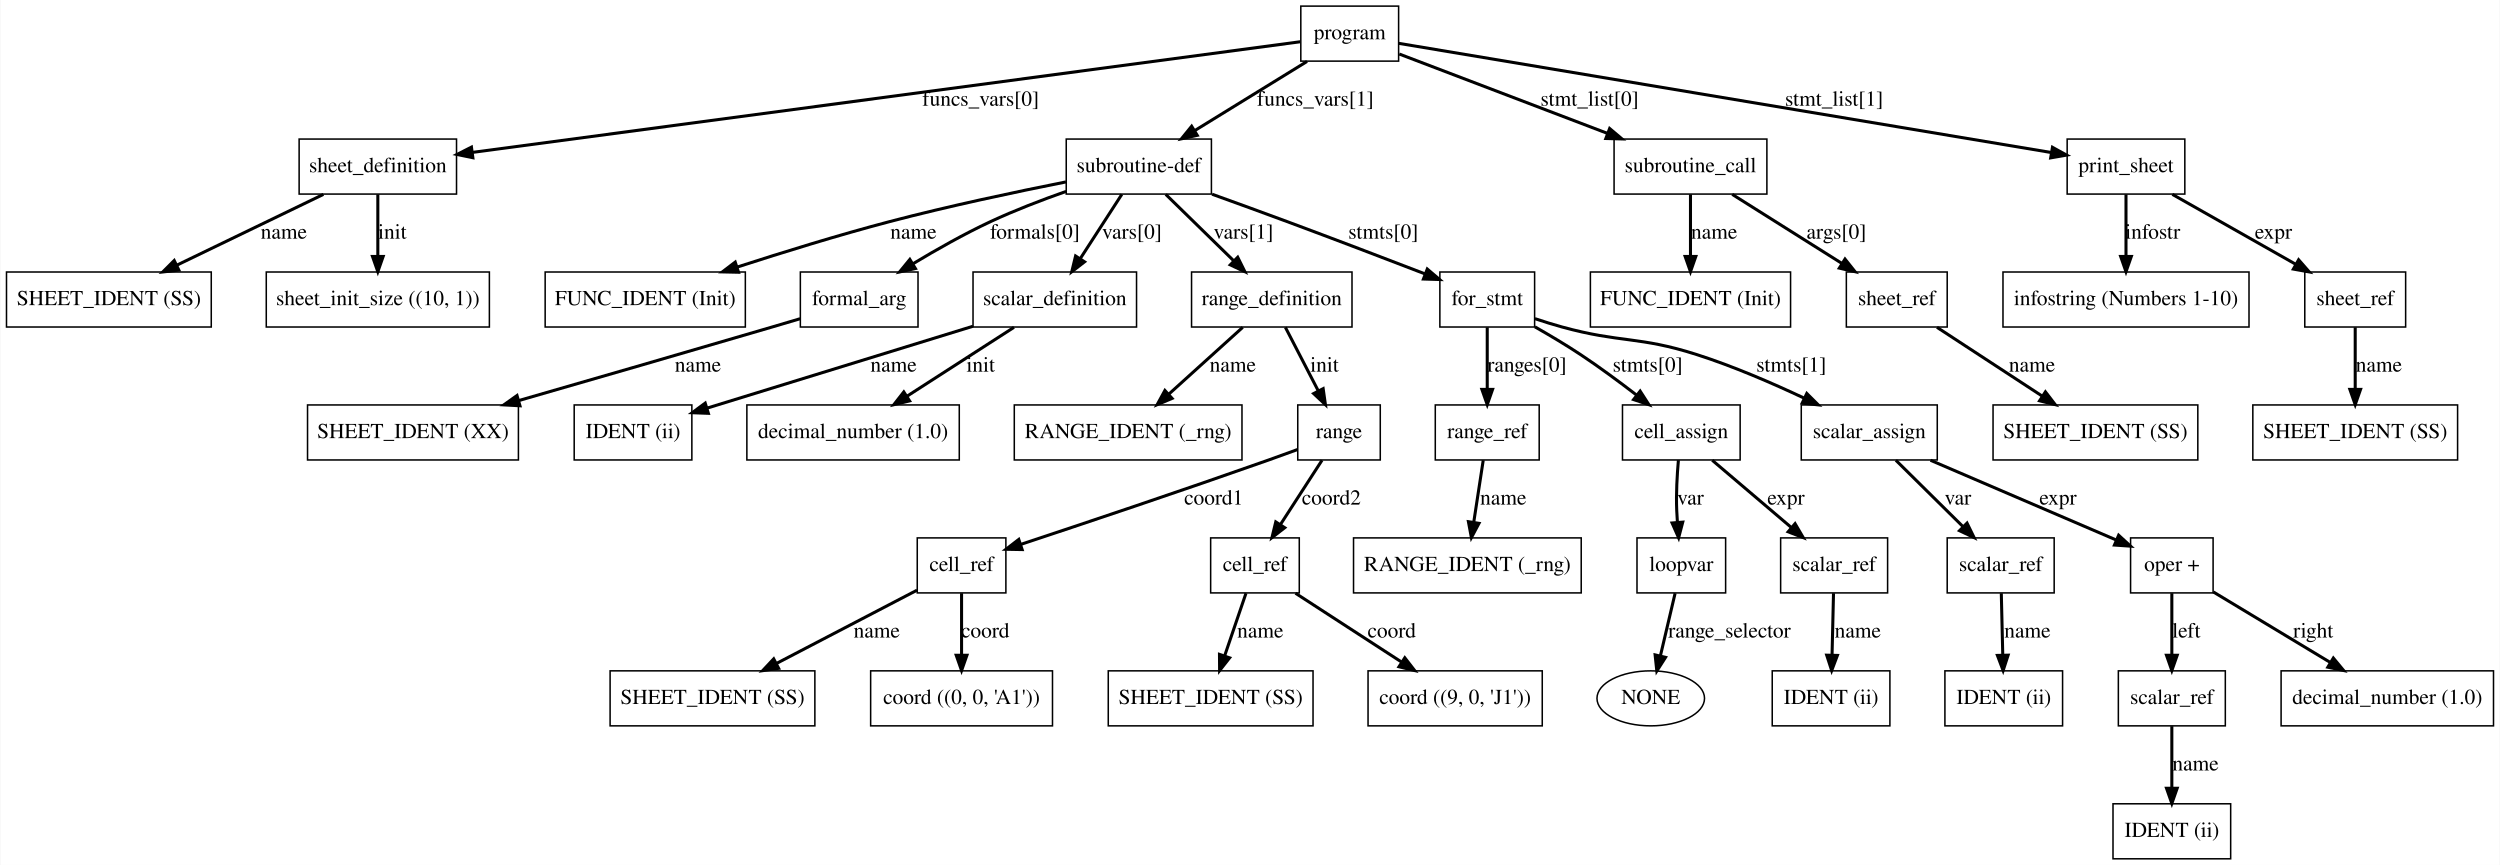
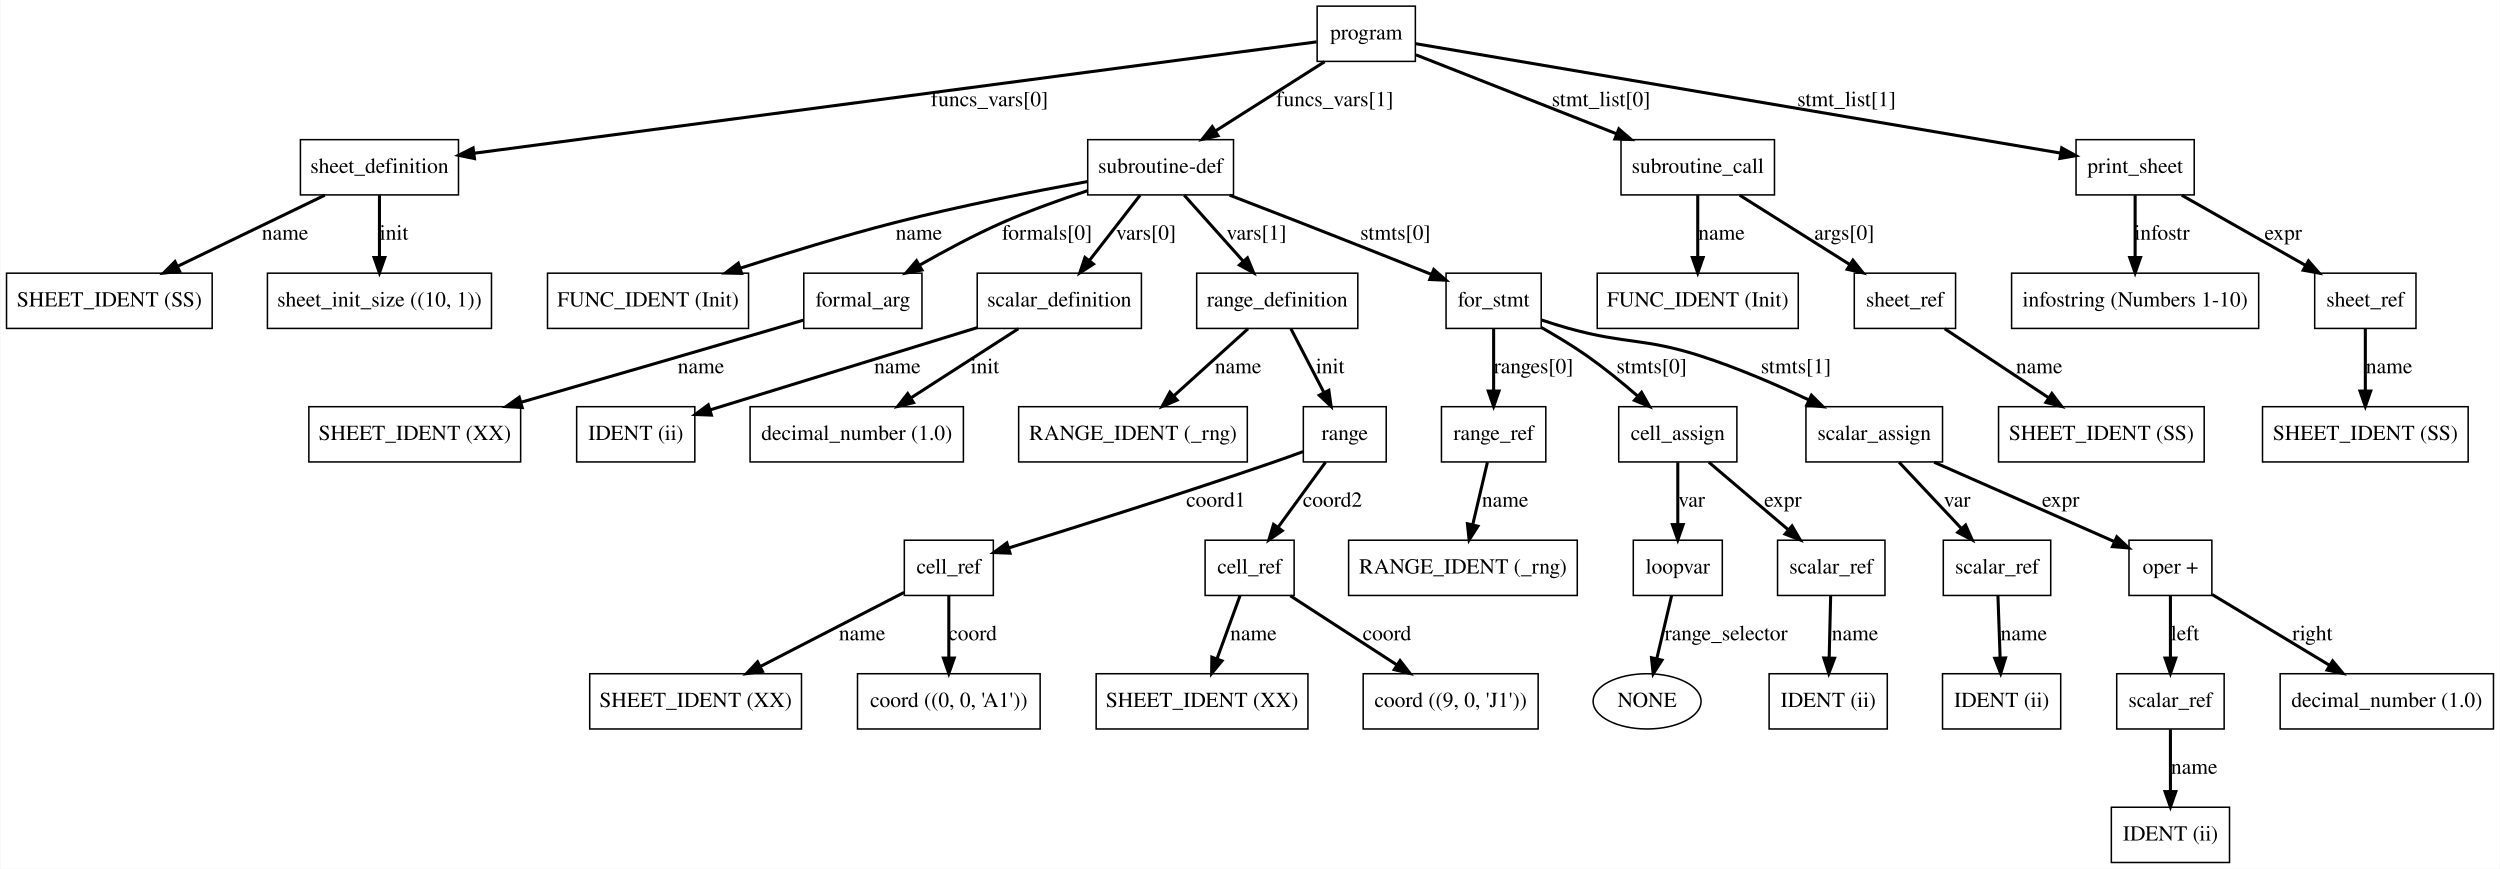
- <svg xmlns="http://www.w3.org/2000/svg" width="1636pt" height="566pt" viewBox="0.00 0.00 1635.50 566.00">
+ <svg xmlns="http://www.w3.org/2000/svg" width="1629pt" height="566pt" viewBox="0.00 0.00 1628.50 566.00">
  <g id="graph0" class="graph" transform="scale(1 1) rotate(0) translate(4 562)">
-     <polygon fill="white" stroke="transparent" points="-4,4 -4,-562 1631.5,-562 1631.5,4 -4,4" />
+     <polygon fill="white" stroke="transparent" points="-4,4 -4,-562 1624.5,-562 1624.5,4 -4,4" />
    <g id="node1" class="node">
-       <polygon fill="none" stroke="black" points="911,-558 847,-558 847,-522 911,-522 911,-558" />
-       <text text-anchor="middle" x="879" y="-536.3" font-family="Times,serif" font-size="14.00">program</text>
+       <polygon fill="none" stroke="black" points="918,-558 854,-558 854,-522 918,-522 918,-558" />
+       <text text-anchor="middle" x="886" y="-536.3" font-family="Times,serif" font-size="14.00">program</text>
    </g>
    <g id="node2" class="node">
      <polygon fill="none" stroke="black" points="294.5,-471 191.5,-471 191.5,-435 294.5,-435 294.5,-471" />
      <text text-anchor="middle" x="243" y="-449.3" font-family="Times,serif" font-size="14.00">sheet_definition</text>
    </g>
    <g id="edge3" class="edge">
-       <path fill="none" stroke="black" stroke-width="2" d="M846.59,-534.67C745.93,-521.22 437.55,-480 304.82,-462.26" />
-       <polygon fill="black" stroke="black" stroke-width="2" points="305.19,-458.78 294.81,-460.92 304.26,-465.72 305.19,-458.78" />
-       <text text-anchor="middle" x="637.5" y="-492.8" font-family="Times,serif" font-size="14.00">funcs_vars[0]</text>
+       <path fill="none" stroke="black" stroke-width="2" d="M853.67,-534.73C752.16,-521.31 438.56,-479.85 304.65,-462.15" />
+       <polygon fill="black" stroke="black" stroke-width="2" points="304.93,-458.66 294.55,-460.81 304.01,-465.6 304.93,-458.66" />
+       <text text-anchor="middle" x="640.5" y="-492.8" font-family="Times,serif" font-size="14.00">funcs_vars[0]</text>
    </g>
    <g id="node5" class="node">
-       <polygon fill="none" stroke="black" points="788.5,-471 693.5,-471 693.5,-435 788.5,-435 788.5,-471" />
-       <text text-anchor="middle" x="741" y="-449.3" font-family="Times,serif" font-size="14.00">subroutine-def</text>
+       <polygon fill="none" stroke="black" points="799.5,-471 704.5,-471 704.5,-435 799.5,-435 799.5,-471" />
+       <text text-anchor="middle" x="752" y="-449.3" font-family="Times,serif" font-size="14.00">subroutine-def</text>
    </g>
    <g id="edge34" class="edge">
-       <path fill="none" stroke="black" stroke-width="2" d="M851.07,-521.8C829.94,-508.78 800.72,-490.78 777.69,-476.6" />
-       <polygon fill="black" stroke="black" stroke-width="2" points="779.23,-473.44 768.88,-471.18 775.56,-479.4 779.23,-473.44" />
-       <text text-anchor="middle" x="856.5" y="-492.8" font-family="Times,serif" font-size="14.00">funcs_vars[1]</text>
+       <path fill="none" stroke="black" stroke-width="2" d="M858.88,-521.8C838.36,-508.78 809.98,-490.78 787.63,-476.6" />
+       <polygon fill="black" stroke="black" stroke-width="2" points="789.4,-473.58 779.08,-471.18 785.65,-479.49 789.4,-473.58" />
+       <text text-anchor="middle" x="865.5" y="-492.8" font-family="Times,serif" font-size="14.00">funcs_vars[1]</text>
    </g>
    <g id="node36" class="node">
      <polygon fill="none" stroke="black" points="1152,-471 1052,-471 1052,-435 1152,-435 1152,-471" />
      <text text-anchor="middle" x="1102" y="-449.3" font-family="Times,serif" font-size="14.00">subroutine_call</text>
    </g>
    <g id="edge38" class="edge">
-       <path fill="none" stroke="black" stroke-width="2" d="M911.43,-526.64C947.14,-513.03 1005.15,-490.92 1047.8,-474.66" />
-       <polygon fill="black" stroke="black" stroke-width="2" points="1049.1,-477.91 1057.2,-471.08 1046.61,-471.37 1049.1,-477.91" />
-       <text text-anchor="middle" x="1036" y="-492.8" font-family="Times,serif" font-size="14.00">stmt_list[0]</text>
+       <path fill="none" stroke="black" stroke-width="2" d="M918.34,-526.27C952.88,-512.68 1008.16,-490.93 1049.06,-474.83" />
+       <polygon fill="black" stroke="black" stroke-width="2" points="1050.58,-478 1058.6,-471.08 1048.02,-471.48 1050.58,-478" />
+       <text text-anchor="middle" x="1039" y="-492.8" font-family="Times,serif" font-size="14.00">stmt_list[0]</text>
    </g>
    <g id="node40" class="node">
      <polygon fill="none" stroke="black" points="1425.5,-471 1348.5,-471 1348.5,-435 1425.5,-435 1425.5,-471" />
      <text text-anchor="middle" x="1387" y="-449.3" font-family="Times,serif" font-size="14.00">print_sheet</text>
    </g>
    <g id="edge42" class="edge">
-       <path fill="none" stroke="black" stroke-width="2" d="M911.16,-533.62C997.51,-519.17 1234.83,-479.46 1338.02,-462.2" />
-       <polygon fill="black" stroke="black" stroke-width="2" points="1338.88,-465.6 1348.16,-460.5 1337.72,-458.7 1338.88,-465.6" />
-       <text text-anchor="middle" x="1196" y="-492.8" font-family="Times,serif" font-size="14.00">stmt_list[1]</text>
+       <path fill="none" stroke="black" stroke-width="2" d="M918.1,-533.55C1003.5,-519.06 1236.67,-479.51 1338.42,-462.24" />
+       <polygon fill="black" stroke="black" stroke-width="2" points="1339.16,-465.67 1348.43,-460.54 1337.99,-458.77 1339.16,-465.67" />
+       <text text-anchor="middle" x="1199" y="-492.8" font-family="Times,serif" font-size="14.00">stmt_list[1]</text>
    </g>
    <g id="node3" class="node">
      <polygon fill="none" stroke="black" points="134,-384 0,-384 0,-348 134,-348 134,-384" />
      <text text-anchor="middle" x="67" y="-362.3" font-family="Times,serif" font-size="14.00">SHEET_IDENT (SS)</text>
    </g>
    <g id="edge1" class="edge">
      <path fill="none" stroke="black" stroke-width="2" d="M207.38,-434.8C179.74,-421.45 141.25,-402.86 111.57,-388.52" />
      <polygon fill="black" stroke="black" stroke-width="2" points="112.79,-385.23 102.26,-384.03 109.75,-391.53 112.79,-385.23" />
      <text text-anchor="middle" x="181.5" y="-405.8" font-family="Times,serif" font-size="14.00">name</text>
    </g>
    <g id="node4" class="node">
      <polygon fill="none" stroke="black" points="316,-384 170,-384 170,-348 316,-348 316,-384" />
      <text text-anchor="middle" x="243" y="-362.3" font-family="Times,serif" font-size="14.00">sheet_init_size ((10, 1))</text>
    </g>
    <g id="edge2" class="edge">
      <path fill="none" stroke="black" stroke-width="2" d="M243,-434.8C243,-423.16 243,-407.55 243,-394.24" />
      <polygon fill="black" stroke="black" stroke-width="2" points="246.5,-394.18 243,-384.18 239.5,-394.18 246.5,-394.18" />
      <text text-anchor="middle" x="252.5" y="-405.8" font-family="Times,serif" font-size="14.00">init</text>
    </g>
    <g id="node6" class="node">
      <polygon fill="none" stroke="black" points="483.5,-384 352.5,-384 352.5,-348 483.5,-348 483.5,-384" />
      <text text-anchor="middle" x="418" y="-362.3" font-family="Times,serif" font-size="14.00">FUNC_IDENT (Init)</text>
    </g>
    <g id="edge4" class="edge">
-       <path fill="none" stroke="black" stroke-width="2" d="M693.3,-442.95C660.66,-436.47 616.49,-427.12 578,-417 544.75,-408.25 508.11,-396.93 478.29,-387.27" />
-       <polygon fill="black" stroke="black" stroke-width="2" points="479.05,-383.84 468.46,-384.07 476.88,-390.49 479.05,-383.84" />
-       <text text-anchor="middle" x="593.5" y="-405.8" font-family="Times,serif" font-size="14.00">name</text>
+       <path fill="none" stroke="black" stroke-width="2" d="M704.34,-443.71C669.43,-437.3 621.01,-427.74 579,-417 545.23,-408.36 508.03,-396.94 477.9,-387.19" />
+       <polygon fill="black" stroke="black" stroke-width="2" points="478.98,-383.86 468.38,-384.09 476.81,-390.52 478.98,-383.86" />
+       <text text-anchor="middle" x="594.5" y="-405.8" font-family="Times,serif" font-size="14.00">name</text>
    </g>
    <g id="node7" class="node">
      <polygon fill="none" stroke="black" points="596.5,-384 519.5,-384 519.5,-348 596.5,-348 596.5,-384" />
      <text text-anchor="middle" x="558" y="-362.3" font-family="Times,serif" font-size="14.00">formal_arg</text>
    </g>
    <g id="edge6" class="edge">
-       <path fill="none" stroke="black" stroke-width="2" d="M693.44,-436.76C677.48,-431.14 659.74,-424.34 644,-417 626.73,-408.94 608.37,-398.54 593.07,-389.32" />
-       <polygon fill="black" stroke="black" stroke-width="2" points="594.8,-386.27 584.44,-384.05 591.15,-392.25 594.8,-386.27" />
-       <text text-anchor="middle" x="673" y="-405.8" font-family="Times,serif" font-size="14.00">formals[0]</text>
+       <path fill="none" stroke="black" stroke-width="2" d="M704.42,-437.76C686.76,-431.97 666.72,-424.8 649,-417 630.63,-408.91 611.02,-398.39 594.72,-389.09" />
+       <polygon fill="black" stroke="black" stroke-width="2" points="596.45,-386.05 586.04,-384.08 592.95,-392.11 596.45,-386.05" />
+       <text text-anchor="middle" x="678" y="-405.8" font-family="Times,serif" font-size="14.00">formals[0]</text>
    </g>
    <g id="node9" class="node">
      <polygon fill="none" stroke="black" points="739.5,-384 632.5,-384 632.5,-348 739.5,-348 739.5,-384" />
      <text text-anchor="middle" x="686" y="-362.3" font-family="Times,serif" font-size="14.00">scalar_definition</text>
    </g>
    <g id="edge9" class="edge">
-       <path fill="none" stroke="black" stroke-width="2" d="M729.87,-434.8C722.04,-422.7 711.43,-406.3 702.61,-392.67" />
-       <polygon fill="black" stroke="black" stroke-width="2" points="705.48,-390.67 697.11,-384.18 699.61,-394.47 705.48,-390.67" />
-       <text text-anchor="middle" x="736.5" y="-405.8" font-family="Times,serif" font-size="14.00">vars[0]</text>
+       <path fill="none" stroke="black" stroke-width="2" d="M738.64,-434.8C729.16,-422.59 716.28,-405.99 705.63,-392.28" />
+       <polygon fill="black" stroke="black" stroke-width="2" points="708.23,-389.93 699.34,-384.18 702.7,-394.22 708.23,-389.93" />
+       <text text-anchor="middle" x="742.5" y="-405.8" font-family="Times,serif" font-size="14.00">vars[0]</text>
    </g>
    <g id="node12" class="node">
      <polygon fill="none" stroke="black" points="880.5,-384 775.5,-384 775.5,-348 880.5,-348 880.5,-384" />
      <text text-anchor="middle" x="828" y="-362.3" font-family="Times,serif" font-size="14.00">range_definition</text>
    </g>
    <g id="edge18" class="edge">
-       <path fill="none" stroke="black" stroke-width="2" d="M758.61,-434.8C771.34,-422.36 788.73,-405.36 802.92,-391.5" />
-       <polygon fill="black" stroke="black" stroke-width="2" points="805.71,-393.67 810.42,-384.18 800.82,-388.66 805.71,-393.67" />
-       <text text-anchor="middle" x="809.5" y="-405.8" font-family="Times,serif" font-size="14.00">vars[1]</text>
+       <path fill="none" stroke="black" stroke-width="2" d="M767.38,-434.8C778.4,-422.47 793.42,-405.68 805.75,-391.89" />
+       <polygon fill="black" stroke="black" stroke-width="2" points="808.59,-393.96 812.64,-384.18 803.37,-389.3 808.59,-393.96" />
+       <text text-anchor="middle" x="814.5" y="-405.8" font-family="Times,serif" font-size="14.00">vars[1]</text>
    </g>
    <g id="node21" class="node">
      <polygon fill="none" stroke="black" points="1000,-384 938,-384 938,-348 1000,-348 1000,-384" />
      <text text-anchor="middle" x="969" y="-362.3" font-family="Times,serif" font-size="14.00">for_stmt</text>
    </g>
    <g id="edge33" class="edge">
-       <path fill="none" stroke="black" stroke-width="2" d="M788.92,-434.91C804.59,-429.26 822.06,-422.92 838,-417 868.35,-405.73 902.53,-392.68 928.36,-382.73" />
-       <polygon fill="black" stroke="black" stroke-width="2" points="929.76,-385.94 937.83,-379.08 927.24,-379.41 929.76,-385.94" />
-       <text text-anchor="middle" x="901" y="-405.8" font-family="Times,serif" font-size="14.00">stmts[0]</text>
+       <path fill="none" stroke="black" stroke-width="2" d="M796.93,-434.83C811.63,-429.18 828.02,-422.85 843,-417 871.64,-405.81 903.87,-393.02 928.56,-383.17" />
+       <polygon fill="black" stroke="black" stroke-width="2" points="929.98,-386.38 937.97,-379.42 927.38,-379.88 929.98,-386.38" />
+       <text text-anchor="middle" x="905" y="-405.8" font-family="Times,serif" font-size="14.00">stmts[0]</text>
    </g>
    <g id="node8" class="node">
      <polygon fill="none" stroke="black" points="335,-297 197,-297 197,-261 335,-261 335,-297" />
      <text text-anchor="middle" x="266" y="-275.3" font-family="Times,serif" font-size="14.00">SHEET_IDENT (XX)</text>
    </g>
    <g id="edge5" class="edge">
      <path fill="none" stroke="black" stroke-width="2" d="M519.38,-353.44C513.23,-351.61 506.94,-349.75 501,-348 445.27,-331.63 382.01,-313.34 335.17,-299.86" />
      <polygon fill="black" stroke="black" stroke-width="2" points="336.01,-296.46 325.44,-297.05 334.08,-303.18 336.01,-296.46" />
      <text text-anchor="middle" x="452.5" y="-318.8" font-family="Times,serif" font-size="14.00">name</text>
    </g>
    <g id="node10" class="node">
      <polygon fill="none" stroke="black" points="448.5,-297 371.5,-297 371.5,-261 448.5,-261 448.5,-297" />
      <text text-anchor="middle" x="410" y="-275.3" font-family="Times,serif" font-size="14.00">IDENT (ii)</text>
    </g>
    <g id="edge7" class="edge">
      <path fill="none" stroke="black" stroke-width="2" d="M632.46,-348.51C582.01,-332.97 507.09,-309.9 458.39,-294.9" />
      <polygon fill="black" stroke="black" stroke-width="2" points="459.3,-291.52 448.72,-291.92 457.24,-298.21 459.3,-291.52" />
      <text text-anchor="middle" x="580.5" y="-318.8" font-family="Times,serif" font-size="14.00">name</text>
    </g>
    <g id="node11" class="node">
      <polygon fill="none" stroke="black" points="623.5,-297 484.5,-297 484.5,-261 623.5,-261 623.5,-297" />
      <text text-anchor="middle" x="554" y="-275.3" font-family="Times,serif" font-size="14.00">decimal_number (1.0)</text>
    </g>
    <g id="edge8" class="edge">
      <path fill="none" stroke="black" stroke-width="2" d="M659.29,-347.8C639.07,-334.78 611.12,-316.78 589.1,-302.6" />
      <polygon fill="black" stroke="black" stroke-width="2" points="590.98,-299.65 580.67,-297.18 587.19,-305.53 590.98,-299.65" />
      <text text-anchor="middle" x="637.5" y="-318.8" font-family="Times,serif" font-size="14.00">init</text>
    </g>
    <g id="node13" class="node">
      <polygon fill="none" stroke="black" points="808.5,-297 659.5,-297 659.5,-261 808.5,-261 808.5,-297" />
      <text text-anchor="middle" x="734" y="-275.3" font-family="Times,serif" font-size="14.00">RANGE_IDENT (_rng)</text>
    </g>
    <g id="edge10" class="edge">
      <path fill="none" stroke="black" stroke-width="2" d="M808.98,-347.8C795.09,-335.24 776.08,-318.05 760.67,-304.12" />
      <polygon fill="black" stroke="black" stroke-width="2" points="762.76,-301.29 752.99,-297.18 758.06,-306.48 762.76,-301.29" />
      <text text-anchor="middle" x="802.5" y="-318.8" font-family="Times,serif" font-size="14.00">name</text>
    </g>
    <g id="node14" class="node">
      <polygon fill="none" stroke="black" points="899,-297 845,-297 845,-261 899,-261 899,-297" />
      <text text-anchor="middle" x="872" y="-275.3" font-family="Times,serif" font-size="14.00">range</text>
    </g>
    <g id="edge17" class="edge">
      <path fill="none" stroke="black" stroke-width="2" d="M836.9,-347.8C843.11,-335.82 851.49,-319.62 858.51,-306.06" />
      <polygon fill="black" stroke="black" stroke-width="2" points="861.62,-307.67 863.11,-297.18 855.4,-304.45 861.62,-307.67" />
      <text text-anchor="middle" x="862.5" y="-318.8" font-family="Times,serif" font-size="14.00">init</text>
    </g>
    <g id="node15" class="node">
-       <polygon fill="none" stroke="black" points="654,-210 596,-210 596,-174 654,-174 654,-210" />
-       <text text-anchor="middle" x="625" y="-188.3" font-family="Times,serif" font-size="14.00">cell_ref</text>
+       <polygon fill="none" stroke="black" points="643,-210 585,-210 585,-174 643,-174 643,-210" />
+       <text text-anchor="middle" x="614" y="-188.3" font-family="Times,serif" font-size="14.00">cell_ref</text>
    </g>
    <g id="edge13" class="edge">
-       <path fill="none" stroke="black" stroke-width="2" d="M844.8,-267.81C838.63,-265.53 832.1,-263.16 826,-261 769.69,-241.08 704.09,-219.11 663.54,-205.69" />
-       <polygon fill="black" stroke="black" stroke-width="2" points="664.64,-202.36 654.05,-202.55 662.44,-209.01 664.64,-202.36" />
-       <text text-anchor="middle" x="790" y="-231.8" font-family="Times,serif" font-size="14.00">coord1</text>
+       <path fill="none" stroke="black" stroke-width="2" d="M844.83,-267.73C838.66,-265.47 832.12,-263.11 826,-261 765.96,-240.29 695.65,-218.15 652.99,-204.95" />
+       <polygon fill="black" stroke="black" stroke-width="2" points="653.87,-201.56 643.28,-201.95 651.8,-208.24 653.87,-201.56" />
+       <text text-anchor="middle" x="788" y="-231.8" font-family="Times,serif" font-size="14.00">coord1</text>
    </g>
    <g id="node18" class="node">
-       <polygon fill="none" stroke="black" points="846,-210 788,-210 788,-174 846,-174 846,-210" />
-       <text text-anchor="middle" x="817" y="-188.3" font-family="Times,serif" font-size="14.00">cell_ref</text>
+       <polygon fill="none" stroke="black" points="839,-210 781,-210 781,-174 839,-174 839,-210" />
+       <text text-anchor="middle" x="810" y="-188.3" font-family="Times,serif" font-size="14.00">cell_ref</text>
    </g>
    <g id="edge16" class="edge">
-       <path fill="none" stroke="black" stroke-width="2" d="M860.87,-260.8C853.04,-248.7 842.43,-232.3 833.61,-218.67" />
-       <polygon fill="black" stroke="black" stroke-width="2" points="836.48,-216.67 828.11,-210.18 830.61,-220.47 836.48,-216.67" />
-       <text text-anchor="middle" x="867" y="-231.8" font-family="Times,serif" font-size="14.00">coord2</text>
+       <path fill="none" stroke="black" stroke-width="2" d="M859.45,-260.8C850.55,-248.59 838.44,-231.99 828.44,-218.28" />
+       <polygon fill="black" stroke="black" stroke-width="2" points="831.25,-216.19 822.53,-210.18 825.59,-220.32 831.25,-216.19" />
+       <text text-anchor="middle" x="864" y="-231.8" font-family="Times,serif" font-size="14.00">coord2</text>
    </g>
    <g id="node16" class="node">
-       <polygon fill="none" stroke="black" points="529,-123 395,-123 395,-87 529,-87 529,-123" />
-       <text text-anchor="middle" x="462" y="-101.3" font-family="Times,serif" font-size="14.00">SHEET_IDENT (SS)</text>
+       <polygon fill="none" stroke="black" points="518,-123 380,-123 380,-87 518,-87 518,-123" />
+       <text text-anchor="middle" x="449" y="-101.3" font-family="Times,serif" font-size="14.00">SHEET_IDENT (XX)</text>
    </g>
    <g id="edge11" class="edge">
-       <path fill="none" stroke="black" stroke-width="2" d="M595.86,-175.8C570.24,-162.45 532.66,-142.85 503.84,-127.82" />
-       <polygon fill="black" stroke="black" stroke-width="2" points="505.3,-124.63 494.81,-123.11 502.06,-130.84 505.3,-124.63" />
-       <text text-anchor="middle" x="569.5" y="-144.8" font-family="Times,serif" font-size="14.00">name</text>
+       <path fill="none" stroke="black" stroke-width="2" d="M584.88,-176C558.92,-162.62 520.6,-142.88 491.26,-127.77" />
+       <polygon fill="black" stroke="black" stroke-width="2" points="492.57,-124.51 482.08,-123.04 489.37,-130.73 492.57,-124.51" />
+       <text text-anchor="middle" x="557.5" y="-144.8" font-family="Times,serif" font-size="14.00">name</text>
    </g>
    <g id="node17" class="node">
-       <polygon fill="none" stroke="black" points="684.5,-123 565.5,-123 565.5,-87 684.5,-87 684.5,-123" />
-       <text text-anchor="middle" x="625" y="-101.3" font-family="Times,serif" font-size="14.00">coord ((0, 0, 'A1'))</text>
+       <polygon fill="none" stroke="black" points="673.5,-123 554.5,-123 554.5,-87 673.5,-87 673.5,-123" />
+       <text text-anchor="middle" x="614" y="-101.3" font-family="Times,serif" font-size="14.00">coord ((0, 0, 'A1'))</text>
    </g>
    <g id="edge12" class="edge">
-       <path fill="none" stroke="black" stroke-width="2" d="M625,-173.8C625,-162.16 625,-146.55 625,-133.24" />
-       <polygon fill="black" stroke="black" stroke-width="2" points="628.5,-133.18 625,-123.18 621.5,-133.18 628.5,-133.18" />
-       <text text-anchor="middle" x="640.5" y="-144.8" font-family="Times,serif" font-size="14.00">coord</text>
+       <path fill="none" stroke="black" stroke-width="2" d="M614,-173.8C614,-162.16 614,-146.55 614,-133.24" />
+       <polygon fill="black" stroke="black" stroke-width="2" points="617.5,-133.18 614,-123.18 610.5,-133.18 617.5,-133.18" />
+       <text text-anchor="middle" x="629.5" y="-144.8" font-family="Times,serif" font-size="14.00">coord</text>
    </g>
    <g id="node19" class="node">
-       <polygon fill="none" stroke="black" points="855,-123 721,-123 721,-87 855,-87 855,-123" />
-       <text text-anchor="middle" x="788" y="-101.3" font-family="Times,serif" font-size="14.00">SHEET_IDENT (SS)</text>
+       <polygon fill="none" stroke="black" points="848,-123 710,-123 710,-87 848,-87 848,-123" />
+       <text text-anchor="middle" x="779" y="-101.3" font-family="Times,serif" font-size="14.00">SHEET_IDENT (XX)</text>
    </g>
    <g id="edge14" class="edge">
-       <path fill="none" stroke="black" stroke-width="2" d="M811.13,-173.8C807.12,-162.05 801.73,-146.24 797.16,-132.84" />
-       <polygon fill="black" stroke="black" stroke-width="2" points="800.4,-131.51 793.86,-123.18 793.78,-133.77 800.4,-131.51" />
-       <text text-anchor="middle" x="820.5" y="-144.8" font-family="Times,serif" font-size="14.00">name</text>
+       <path fill="none" stroke="black" stroke-width="2" d="M803.73,-173.8C799.44,-162.05 793.68,-146.24 788.79,-132.84" />
+       <polygon fill="black" stroke="black" stroke-width="2" points="791.98,-131.37 785.26,-123.18 785.4,-133.77 791.98,-131.37" />
+       <text text-anchor="middle" x="812.5" y="-144.8" font-family="Times,serif" font-size="14.00">name</text>
    </g>
    <g id="node20" class="node">
-       <polygon fill="none" stroke="black" points="1005,-123 891,-123 891,-87 1005,-87 1005,-123" />
-       <text text-anchor="middle" x="948" y="-101.3" font-family="Times,serif" font-size="14.00">coord ((9, 0, 'J1'))</text>
+       <polygon fill="none" stroke="black" points="998,-123 884,-123 884,-87 998,-87 998,-123" />
+       <text text-anchor="middle" x="941" y="-101.3" font-family="Times,serif" font-size="14.00">coord ((9, 0, 'J1'))</text>
    </g>
    <g id="edge15" class="edge">
-       <path fill="none" stroke="black" stroke-width="2" d="M843.51,-173.8C863.49,-160.84 891.07,-142.94 912.88,-128.79" />
-       <polygon fill="black" stroke="black" stroke-width="2" points="915.05,-131.55 921.53,-123.18 911.24,-125.68 915.05,-131.55" />
-       <text text-anchor="middle" x="906.5" y="-144.8" font-family="Times,serif" font-size="14.00">coord</text>
+       <path fill="none" stroke="black" stroke-width="2" d="M836.51,-173.8C856.49,-160.84 884.07,-142.94 905.88,-128.79" />
+       <polygon fill="black" stroke="black" stroke-width="2" points="908.05,-131.55 914.53,-123.18 904.24,-125.68 908.05,-131.55" />
+       <text text-anchor="middle" x="899.5" y="-144.8" font-family="Times,serif" font-size="14.00">coord</text>
    </g>
    <g id="node22" class="node">
      <polygon fill="none" stroke="black" points="1003,-297 935,-297 935,-261 1003,-261 1003,-297" />
      <text text-anchor="middle" x="969" y="-275.3" font-family="Times,serif" font-size="14.00">range_ref</text>
    </g>
    <g id="edge20" class="edge">
      <path fill="none" stroke="black" stroke-width="2" d="M969,-347.8C969,-336.16 969,-320.55 969,-307.24" />
      <polygon fill="black" stroke="black" stroke-width="2" points="972.5,-307.18 969,-297.18 965.5,-307.18 972.5,-307.18" />
      <text text-anchor="middle" x="995" y="-318.8" font-family="Times,serif" font-size="14.00">ranges[0]</text>
    </g>
    <g id="node24" class="node">
-       <polygon fill="none" stroke="black" points="1134.5,-297 1057.5,-297 1057.5,-261 1134.5,-261 1134.5,-297" />
-       <text text-anchor="middle" x="1096" y="-275.3" font-family="Times,serif" font-size="14.00">cell_assign</text>
+       <polygon fill="none" stroke="black" points="1127.5,-297 1050.5,-297 1050.5,-261 1127.5,-261 1127.5,-297" />
+       <text text-anchor="middle" x="1089" y="-275.3" font-family="Times,serif" font-size="14.00">cell_assign</text>
    </g>
    <g id="edge25" class="edge">
-       <path fill="none" stroke="black" stroke-width="2" d="M1000.18,-348.12C1009.89,-342.6 1020.53,-336.27 1030,-330 1042.32,-321.84 1055.39,-312.18 1066.62,-303.53" />
-       <polygon fill="black" stroke="black" stroke-width="2" points="1069.07,-306.06 1074.8,-297.15 1064.76,-300.53 1069.07,-306.06" />
-       <text text-anchor="middle" x="1074" y="-318.8" font-family="Times,serif" font-size="14.00">stmts[0]</text>
+       <path fill="none" stroke="black" stroke-width="2" d="M1000.08,-348.61C1009.89,-343.06 1020.61,-336.59 1030,-330 1041.27,-322.09 1052.99,-312.49 1062.97,-303.82" />
+       <polygon fill="black" stroke="black" stroke-width="2" points="1065.39,-306.36 1070.57,-297.13 1060.76,-301.11 1065.39,-306.36" />
+       <text text-anchor="middle" x="1072" y="-318.8" font-family="Times,serif" font-size="14.00">stmts[0]</text>
    </g>
    <g id="node29" class="node">
-       <polygon fill="none" stroke="black" points="1263.5,-297 1174.5,-297 1174.5,-261 1263.5,-261 1263.5,-297" />
-       <text text-anchor="middle" x="1219" y="-275.3" font-family="Times,serif" font-size="14.00">scalar_assign</text>
+       <polygon fill="none" stroke="black" points="1261.5,-297 1172.5,-297 1172.5,-261 1261.5,-261 1261.5,-297" />
+       <text text-anchor="middle" x="1217" y="-275.3" font-family="Times,serif" font-size="14.00">scalar_assign</text>
    </g>
    <g id="edge32" class="edge">
-       <path fill="none" stroke="black" stroke-width="2" d="M1000.17,-353.49C1006.05,-351.52 1012.18,-349.6 1018,-348 1056.5,-337.43 1067.97,-342.15 1106,-330 1129.92,-322.36 1155.6,-311.25 1176.42,-301.44" />
-       <polygon fill="black" stroke="black" stroke-width="2" points="1178.11,-304.52 1185.62,-297.05 1175.09,-298.2 1178.11,-304.52" />
-       <text text-anchor="middle" x="1168" y="-318.8" font-family="Times,serif" font-size="14.00">stmts[1]</text>
+       <path fill="none" stroke="black" stroke-width="2" d="M1000.18,-353.52C1006.06,-351.54 1012.19,-349.61 1018,-348 1055.63,-337.58 1066.83,-341.97 1104,-330 1127.91,-322.3 1153.58,-311.19 1174.4,-301.39" />
+       <polygon fill="black" stroke="black" stroke-width="2" points="1176.09,-304.47 1183.61,-297 1173.07,-298.15 1176.09,-304.47" />
+       <text text-anchor="middle" x="1166" y="-318.8" font-family="Times,serif" font-size="14.00">stmts[1]</text>
    </g>
    <g id="node23" class="node">
-       <polygon fill="none" stroke="black" points="1030.5,-210 881.5,-210 881.5,-174 1030.5,-174 1030.5,-210" />
-       <text text-anchor="middle" x="956" y="-188.3" font-family="Times,serif" font-size="14.00">RANGE_IDENT (_rng)</text>
+       <polygon fill="none" stroke="black" points="1023.5,-210 874.5,-210 874.5,-174 1023.5,-174 1023.5,-210" />
+       <text text-anchor="middle" x="949" y="-188.3" font-family="Times,serif" font-size="14.00">RANGE_IDENT (_rng)</text>
    </g>
    <g id="edge19" class="edge">
-       <path fill="none" stroke="black" stroke-width="2" d="M966.37,-260.8C964.59,-249.16 962.2,-233.55 960.17,-220.24" />
-       <polygon fill="black" stroke="black" stroke-width="2" points="963.6,-219.53 958.63,-210.18 956.68,-220.59 963.6,-219.53" />
-       <text text-anchor="middle" x="979.5" y="-231.8" font-family="Times,serif" font-size="14.00">name</text>
+       <path fill="none" stroke="black" stroke-width="2" d="M964.95,-260.8C962.21,-249.16 958.54,-233.55 955.41,-220.24" />
+       <polygon fill="black" stroke="black" stroke-width="2" points="958.74,-219.11 953.04,-210.18 951.92,-220.71 958.74,-219.11" />
+       <text text-anchor="middle" x="976.5" y="-231.8" font-family="Times,serif" font-size="14.00">name</text>
    </g>
    <g id="node25" class="node">
-       <polygon fill="none" stroke="black" points="1125,-210 1067,-210 1067,-174 1125,-174 1125,-210" />
-       <text text-anchor="middle" x="1096" y="-188.3" font-family="Times,serif" font-size="14.00">loopvar</text>
+       <polygon fill="none" stroke="black" points="1118,-210 1060,-210 1060,-174 1118,-174 1118,-210" />
+       <text text-anchor="middle" x="1089" y="-188.3" font-family="Times,serif" font-size="14.00">loopvar</text>
    </g>
    <g id="edge22" class="edge">
-       <path fill="none" stroke="black" stroke-width="2" d="M1094.1,-260.88C1093.25,-251.23 1092.53,-238.95 1093,-228 1093.11,-225.44 1093.26,-222.78 1093.45,-220.12" />
-       <polygon fill="black" stroke="black" stroke-width="2" points="1096.94,-220.32 1094.24,-210.07 1089.96,-219.76 1096.94,-220.32" />
-       <text text-anchor="middle" x="1102" y="-231.8" font-family="Times,serif" font-size="14.00">var</text>
+       <path fill="none" stroke="black" stroke-width="2" d="M1089,-260.8C1089,-249.16 1089,-233.55 1089,-220.24" />
+       <polygon fill="black" stroke="black" stroke-width="2" points="1092.5,-220.18 1089,-210.18 1085.5,-220.18 1092.5,-220.18" />
+       <text text-anchor="middle" x="1098" y="-231.8" font-family="Times,serif" font-size="14.00">var</text>
    </g>
    <g id="node27" class="node">
-       <polygon fill="none" stroke="black" points="1231,-210 1161,-210 1161,-174 1231,-174 1231,-210" />
-       <text text-anchor="middle" x="1196" y="-188.3" font-family="Times,serif" font-size="14.00">scalar_ref</text>
+       <polygon fill="none" stroke="black" points="1224,-210 1154,-210 1154,-174 1224,-174 1224,-210" />
+       <text text-anchor="middle" x="1189" y="-188.3" font-family="Times,serif" font-size="14.00">scalar_ref</text>
    </g>
    <g id="edge24" class="edge">
-       <path fill="none" stroke="black" stroke-width="2" d="M1116.24,-260.8C1131.15,-248.13 1151.61,-230.73 1168.07,-216.74" />
-       <polygon fill="black" stroke="black" stroke-width="2" points="1170.44,-219.32 1175.79,-210.18 1165.91,-213.99 1170.44,-219.32" />
-       <text text-anchor="middle" x="1164.5" y="-231.8" font-family="Times,serif" font-size="14.00">expr</text>
+       <path fill="none" stroke="black" stroke-width="2" d="M1109.24,-260.8C1124.15,-248.13 1144.61,-230.73 1161.07,-216.74" />
+       <polygon fill="black" stroke="black" stroke-width="2" points="1163.44,-219.32 1168.79,-210.18 1158.91,-213.99 1163.44,-219.32" />
+       <text text-anchor="middle" x="1157.5" y="-231.8" font-family="Times,serif" font-size="14.00">expr</text>
    </g>
    <g id="node26" class="node">
-       <ellipse fill="none" stroke="black" cx="1076" cy="-105" rx="35.19" ry="18" />
-       <text text-anchor="middle" x="1076" y="-101.3" font-family="Times,serif" font-size="14.00">NONE</text>
+       <ellipse fill="none" stroke="black" cx="1069" cy="-105" rx="35.19" ry="18" />
+       <text text-anchor="middle" x="1069" y="-101.3" font-family="Times,serif" font-size="14.00">NONE</text>
    </g>
    <g id="edge21" class="edge">
-       <path fill="none" stroke="black" stroke-width="2" d="M1091.95,-173.8C1089.2,-162.09 1085.49,-146.34 1082.35,-132.97" />
-       <polygon fill="black" stroke="black" stroke-width="2" points="1085.67,-131.82 1079.97,-122.89 1078.86,-133.42 1085.67,-131.82" />
-       <text text-anchor="middle" x="1127.5" y="-144.8" font-family="Times,serif" font-size="14.00">range_selector</text>
+       <path fill="none" stroke="black" stroke-width="2" d="M1084.95,-173.8C1082.2,-162.09 1078.49,-146.34 1075.35,-132.97" />
+       <polygon fill="black" stroke="black" stroke-width="2" points="1078.67,-131.82 1072.97,-122.89 1071.86,-133.42 1078.67,-131.82" />
+       <text text-anchor="middle" x="1120.5" y="-144.8" font-family="Times,serif" font-size="14.00">range_selector</text>
    </g>
    <g id="node28" class="node">
-       <polygon fill="none" stroke="black" points="1232.5,-123 1155.5,-123 1155.5,-87 1232.5,-87 1232.5,-123" />
-       <text text-anchor="middle" x="1194" y="-101.3" font-family="Times,serif" font-size="14.00">IDENT (ii)</text>
+       <polygon fill="none" stroke="black" points="1225.5,-123 1148.5,-123 1148.5,-87 1225.5,-87 1225.5,-123" />
+       <text text-anchor="middle" x="1187" y="-101.3" font-family="Times,serif" font-size="14.00">IDENT (ii)</text>
    </g>
    <g id="edge23" class="edge">
-       <path fill="none" stroke="black" stroke-width="2" d="M1195.6,-173.8C1195.32,-162.16 1194.95,-146.55 1194.64,-133.24" />
-       <polygon fill="black" stroke="black" stroke-width="2" points="1198.14,-133.09 1194.4,-123.18 1191.14,-133.26 1198.14,-133.09" />
-       <text text-anchor="middle" x="1211.5" y="-144.8" font-family="Times,serif" font-size="14.00">name</text>
+       <path fill="none" stroke="black" stroke-width="2" d="M1188.6,-173.8C1188.32,-162.16 1187.95,-146.55 1187.64,-133.24" />
+       <polygon fill="black" stroke="black" stroke-width="2" points="1191.14,-133.09 1187.4,-123.18 1184.14,-133.26 1191.14,-133.09" />
+       <text text-anchor="middle" x="1204.5" y="-144.8" font-family="Times,serif" font-size="14.00">name</text>
    </g>
    <g id="node30" class="node">
-       <polygon fill="none" stroke="black" points="1340,-210 1270,-210 1270,-174 1340,-174 1340,-210" />
-       <text text-anchor="middle" x="1305" y="-188.3" font-family="Times,serif" font-size="14.00">scalar_ref</text>
+       <polygon fill="none" stroke="black" points="1332,-210 1262,-210 1262,-174 1332,-174 1332,-210" />
+       <text text-anchor="middle" x="1297" y="-188.3" font-family="Times,serif" font-size="14.00">scalar_ref</text>
    </g>
    <g id="edge27" class="edge">
-       <path fill="none" stroke="black" stroke-width="2" d="M1236.4,-260.8C1248.99,-248.36 1266.18,-231.36 1280.21,-217.5" />
-       <polygon fill="black" stroke="black" stroke-width="2" points="1282.97,-219.69 1287.62,-210.18 1278.05,-214.72 1282.97,-219.69" />
-       <text text-anchor="middle" x="1277" y="-231.8" font-family="Times,serif" font-size="14.00">var</text>
+       <path fill="none" stroke="black" stroke-width="2" d="M1233.19,-260.8C1244.9,-248.36 1260.89,-231.36 1273.94,-217.5" />
+       <polygon fill="black" stroke="black" stroke-width="2" points="1276.53,-219.86 1280.83,-210.18 1271.43,-215.06 1276.53,-219.86" />
+       <text text-anchor="middle" x="1271" y="-231.8" font-family="Times,serif" font-size="14.00">var</text>
    </g>
    <g id="node32" class="node">
-       <polygon fill="none" stroke="black" points="1444,-210 1390,-210 1390,-174 1444,-174 1444,-210" />
-       <text text-anchor="middle" x="1417" y="-188.3" font-family="Times,serif" font-size="14.00">oper +</text>
+       <polygon fill="none" stroke="black" points="1437,-210 1383,-210 1383,-174 1437,-174 1437,-210" />
+       <text text-anchor="middle" x="1410" y="-188.3" font-family="Times,serif" font-size="14.00">oper +</text>
    </g>
    <g id="edge31" class="edge">
-       <path fill="none" stroke="black" stroke-width="2" d="M1259.07,-260.8C1294.7,-245.5 1346.35,-223.33 1380.77,-208.55" />
-       <polygon fill="black" stroke="black" stroke-width="2" points="1382.19,-211.75 1390,-204.59 1379.43,-205.32 1382.19,-211.75" />
-       <text text-anchor="middle" x="1342.5" y="-231.8" font-family="Times,serif" font-size="14.00">expr</text>
+       <path fill="none" stroke="black" stroke-width="2" d="M1256.06,-260.8C1290.34,-245.7 1339.84,-223.9 1373.38,-209.13" />
+       <polygon fill="black" stroke="black" stroke-width="2" points="1375.07,-212.21 1382.81,-204.97 1372.25,-205.8 1375.07,-212.21" />
+       <text text-anchor="middle" x="1338.5" y="-231.8" font-family="Times,serif" font-size="14.00">expr</text>
    </g>
    <g id="node31" class="node">
-       <polygon fill="none" stroke="black" points="1345.5,-123 1268.5,-123 1268.5,-87 1345.5,-87 1345.5,-123" />
-       <text text-anchor="middle" x="1307" y="-101.3" font-family="Times,serif" font-size="14.00">IDENT (ii)</text>
+       <polygon fill="none" stroke="black" points="1338.5,-123 1261.5,-123 1261.5,-87 1338.5,-87 1338.5,-123" />
+       <text text-anchor="middle" x="1300" y="-101.3" font-family="Times,serif" font-size="14.00">IDENT (ii)</text>
    </g>
    <g id="edge26" class="edge">
-       <path fill="none" stroke="black" stroke-width="2" d="M1305.4,-173.8C1305.68,-162.16 1306.05,-146.55 1306.36,-133.24" />
-       <polygon fill="black" stroke="black" stroke-width="2" points="1309.86,-133.26 1306.6,-123.18 1302.86,-133.09 1309.86,-133.26" />
-       <text text-anchor="middle" x="1322.5" y="-144.8" font-family="Times,serif" font-size="14.00">name</text>
+       <path fill="none" stroke="black" stroke-width="2" d="M1297.61,-173.8C1298.02,-162.16 1298.57,-146.55 1299.04,-133.24" />
+       <polygon fill="black" stroke="black" stroke-width="2" points="1302.54,-133.29 1299.39,-123.18 1295.54,-133.05 1302.54,-133.29" />
+       <text text-anchor="middle" x="1314.5" y="-144.8" font-family="Times,serif" font-size="14.00">name</text>
    </g>
    <g id="node33" class="node">
-       <polygon fill="none" stroke="black" points="1452,-123 1382,-123 1382,-87 1452,-87 1452,-123" />
-       <text text-anchor="middle" x="1417" y="-101.3" font-family="Times,serif" font-size="14.00">scalar_ref</text>
+       <polygon fill="none" stroke="black" points="1445,-123 1375,-123 1375,-87 1445,-87 1445,-123" />
+       <text text-anchor="middle" x="1410" y="-101.3" font-family="Times,serif" font-size="14.00">scalar_ref</text>
    </g>
    <g id="edge29" class="edge">
-       <path fill="none" stroke="black" stroke-width="2" d="M1417,-173.8C1417,-162.16 1417,-146.55 1417,-133.24" />
-       <polygon fill="black" stroke="black" stroke-width="2" points="1420.5,-133.18 1417,-123.18 1413.5,-133.18 1420.5,-133.18" />
-       <text text-anchor="middle" x="1426.5" y="-144.8" font-family="Times,serif" font-size="14.00">left</text>
+       <path fill="none" stroke="black" stroke-width="2" d="M1410,-173.8C1410,-162.16 1410,-146.55 1410,-133.24" />
+       <polygon fill="black" stroke="black" stroke-width="2" points="1413.5,-133.18 1410,-123.18 1406.5,-133.18 1413.5,-133.18" />
+       <text text-anchor="middle" x="1419.5" y="-144.8" font-family="Times,serif" font-size="14.00">left</text>
    </g>
    <g id="node35" class="node">
-       <polygon fill="none" stroke="black" points="1627.5,-123 1488.5,-123 1488.5,-87 1627.5,-87 1627.5,-123" />
-       <text text-anchor="middle" x="1558" y="-101.3" font-family="Times,serif" font-size="14.00">decimal_number (1.0)</text>
+       <polygon fill="none" stroke="black" points="1620.5,-123 1481.5,-123 1481.5,-87 1620.5,-87 1620.5,-123" />
+       <text text-anchor="middle" x="1551" y="-101.3" font-family="Times,serif" font-size="14.00">decimal_number (1.0)</text>
    </g>
    <g id="edge30" class="edge">
-       <path fill="none" stroke="black" stroke-width="2" d="M1444.19,-174.61C1465.9,-161.52 1496.56,-143.04 1520.59,-128.55" />
-       <polygon fill="black" stroke="black" stroke-width="2" points="1522.69,-131.37 1529.45,-123.21 1519.07,-125.38 1522.69,-131.37" />
-       <text text-anchor="middle" x="1509.5" y="-144.8" font-family="Times,serif" font-size="14.00">right</text>
+       <path fill="none" stroke="black" stroke-width="2" d="M1437.19,-174.61C1458.9,-161.52 1489.56,-143.04 1513.59,-128.55" />
+       <polygon fill="black" stroke="black" stroke-width="2" points="1515.69,-131.37 1522.45,-123.21 1512.07,-125.38 1515.69,-131.37" />
+       <text text-anchor="middle" x="1502.5" y="-144.8" font-family="Times,serif" font-size="14.00">right</text>
    </g>
    <g id="node34" class="node">
-       <polygon fill="none" stroke="black" points="1455.5,-36 1378.5,-36 1378.5,0 1455.5,0 1455.5,-36" />
-       <text text-anchor="middle" x="1417" y="-14.3" font-family="Times,serif" font-size="14.00">IDENT (ii)</text>
+       <polygon fill="none" stroke="black" points="1448.5,-36 1371.5,-36 1371.5,0 1448.5,0 1448.5,-36" />
+       <text text-anchor="middle" x="1410" y="-14.3" font-family="Times,serif" font-size="14.00">IDENT (ii)</text>
    </g>
    <g id="edge28" class="edge">
-       <path fill="none" stroke="black" stroke-width="2" d="M1417,-86.8C1417,-75.16 1417,-59.55 1417,-46.24" />
-       <polygon fill="black" stroke="black" stroke-width="2" points="1420.5,-46.18 1417,-36.18 1413.5,-46.18 1420.5,-46.18" />
-       <text text-anchor="middle" x="1432.5" y="-57.8" font-family="Times,serif" font-size="14.00">name</text>
+       <path fill="none" stroke="black" stroke-width="2" d="M1410,-86.8C1410,-75.16 1410,-59.55 1410,-46.24" />
+       <polygon fill="black" stroke="black" stroke-width="2" points="1413.5,-46.18 1410,-36.18 1406.5,-46.18 1413.5,-46.18" />
+       <text text-anchor="middle" x="1425.5" y="-57.8" font-family="Times,serif" font-size="14.00">name</text>
    </g>
    <g id="node37" class="node">
      <polygon fill="none" stroke="black" points="1167.5,-384 1036.5,-384 1036.5,-348 1167.5,-348 1167.5,-384" />
      <text text-anchor="middle" x="1102" y="-362.3" font-family="Times,serif" font-size="14.00">FUNC_IDENT (Init)</text>
    </g>
    <g id="edge35" class="edge">
      <path fill="none" stroke="black" stroke-width="2" d="M1102,-434.8C1102,-423.16 1102,-407.55 1102,-394.24" />
      <polygon fill="black" stroke="black" stroke-width="2" points="1105.5,-394.18 1102,-384.18 1098.5,-394.18 1105.5,-394.18" />
      <text text-anchor="middle" x="1117.5" y="-405.8" font-family="Times,serif" font-size="14.00">name</text>
    </g>
    <g id="node38" class="node">
      <polygon fill="none" stroke="black" points="1270,-384 1204,-384 1204,-348 1270,-348 1270,-384" />
      <text text-anchor="middle" x="1237" y="-362.3" font-family="Times,serif" font-size="14.00">sheet_ref</text>
    </g>
    <g id="edge37" class="edge">
      <path fill="none" stroke="black" stroke-width="2" d="M1129.32,-434.8C1150,-421.78 1178.58,-403.78 1201.11,-389.6" />
      <polygon fill="black" stroke="black" stroke-width="2" points="1203.12,-392.47 1209.72,-384.18 1199.39,-386.54 1203.12,-392.47" />
      <text text-anchor="middle" x="1197.5" y="-405.8" font-family="Times,serif" font-size="14.00">args[0]</text>
    </g>
    <g id="node39" class="node">
-       <polygon fill="none" stroke="black" points="1434,-297 1300,-297 1300,-261 1434,-261 1434,-297" />
-       <text text-anchor="middle" x="1367" y="-275.3" font-family="Times,serif" font-size="14.00">SHEET_IDENT (SS)</text>
+       <polygon fill="none" stroke="black" points="1432,-297 1298,-297 1298,-261 1432,-261 1432,-297" />
+       <text text-anchor="middle" x="1365" y="-275.3" font-family="Times,serif" font-size="14.00">SHEET_IDENT (SS)</text>
    </g>
    <g id="edge36" class="edge">
-       <path fill="none" stroke="black" stroke-width="2" d="M1263.31,-347.8C1283.13,-334.84 1310.5,-316.94 1332.15,-302.79" />
-       <polygon fill="black" stroke="black" stroke-width="2" points="1334.28,-305.58 1340.73,-297.18 1330.45,-299.72 1334.28,-305.58" />
-       <text text-anchor="middle" x="1325.5" y="-318.8" font-family="Times,serif" font-size="14.00">name</text>
+       <path fill="none" stroke="black" stroke-width="2" d="M1262.9,-347.8C1282.42,-334.84 1309.37,-316.94 1330.68,-302.79" />
+       <polygon fill="black" stroke="black" stroke-width="2" points="1332.74,-305.62 1339.14,-297.18 1328.87,-299.79 1332.74,-305.62" />
+       <text text-anchor="middle" x="1324.5" y="-318.8" font-family="Times,serif" font-size="14.00">name</text>
    </g>
    <g id="node41" class="node">
      <polygon fill="none" stroke="black" points="1467.5,-384 1306.5,-384 1306.5,-348 1467.5,-348 1467.5,-384" />
      <text text-anchor="middle" x="1387" y="-362.3" font-family="Times,serif" font-size="14.00">infostring (Numbers 1-10)</text>
    </g>
    <g id="edge39" class="edge">
      <path fill="none" stroke="black" stroke-width="2" d="M1387,-434.8C1387,-423.16 1387,-407.55 1387,-394.24" />
      <polygon fill="black" stroke="black" stroke-width="2" points="1390.5,-394.18 1387,-384.18 1383.5,-394.18 1390.5,-394.18" />
      <text text-anchor="middle" x="1404.5" y="-405.8" font-family="Times,serif" font-size="14.00">infostr</text>
    </g>
    <g id="node42" class="node">
      <polygon fill="none" stroke="black" points="1570,-384 1504,-384 1504,-348 1570,-348 1570,-384" />
      <text text-anchor="middle" x="1537" y="-362.3" font-family="Times,serif" font-size="14.00">sheet_ref</text>
    </g>
    <g id="edge41" class="edge">
      <path fill="none" stroke="black" stroke-width="2" d="M1417.35,-434.8C1440.61,-421.62 1472.87,-403.34 1498.03,-389.08" />
      <polygon fill="black" stroke="black" stroke-width="2" points="1499.97,-392.01 1506.95,-384.03 1496.52,-385.92 1499.97,-392.01" />
      <text text-anchor="middle" x="1483.5" y="-405.8" font-family="Times,serif" font-size="14.00">expr</text>
    </g>
    <g id="node43" class="node">
      <polygon fill="none" stroke="black" points="1604,-297 1470,-297 1470,-261 1604,-261 1604,-297" />
      <text text-anchor="middle" x="1537" y="-275.3" font-family="Times,serif" font-size="14.00">SHEET_IDENT (SS)</text>
    </g>
    <g id="edge40" class="edge">
      <path fill="none" stroke="black" stroke-width="2" d="M1537,-347.8C1537,-336.16 1537,-320.55 1537,-307.24" />
      <polygon fill="black" stroke="black" stroke-width="2" points="1540.5,-307.18 1537,-297.18 1533.5,-307.18 1540.5,-307.18" />
      <text text-anchor="middle" x="1552.5" y="-318.8" font-family="Times,serif" font-size="14.00">name</text>
    </g>
  </g>
</svg>
